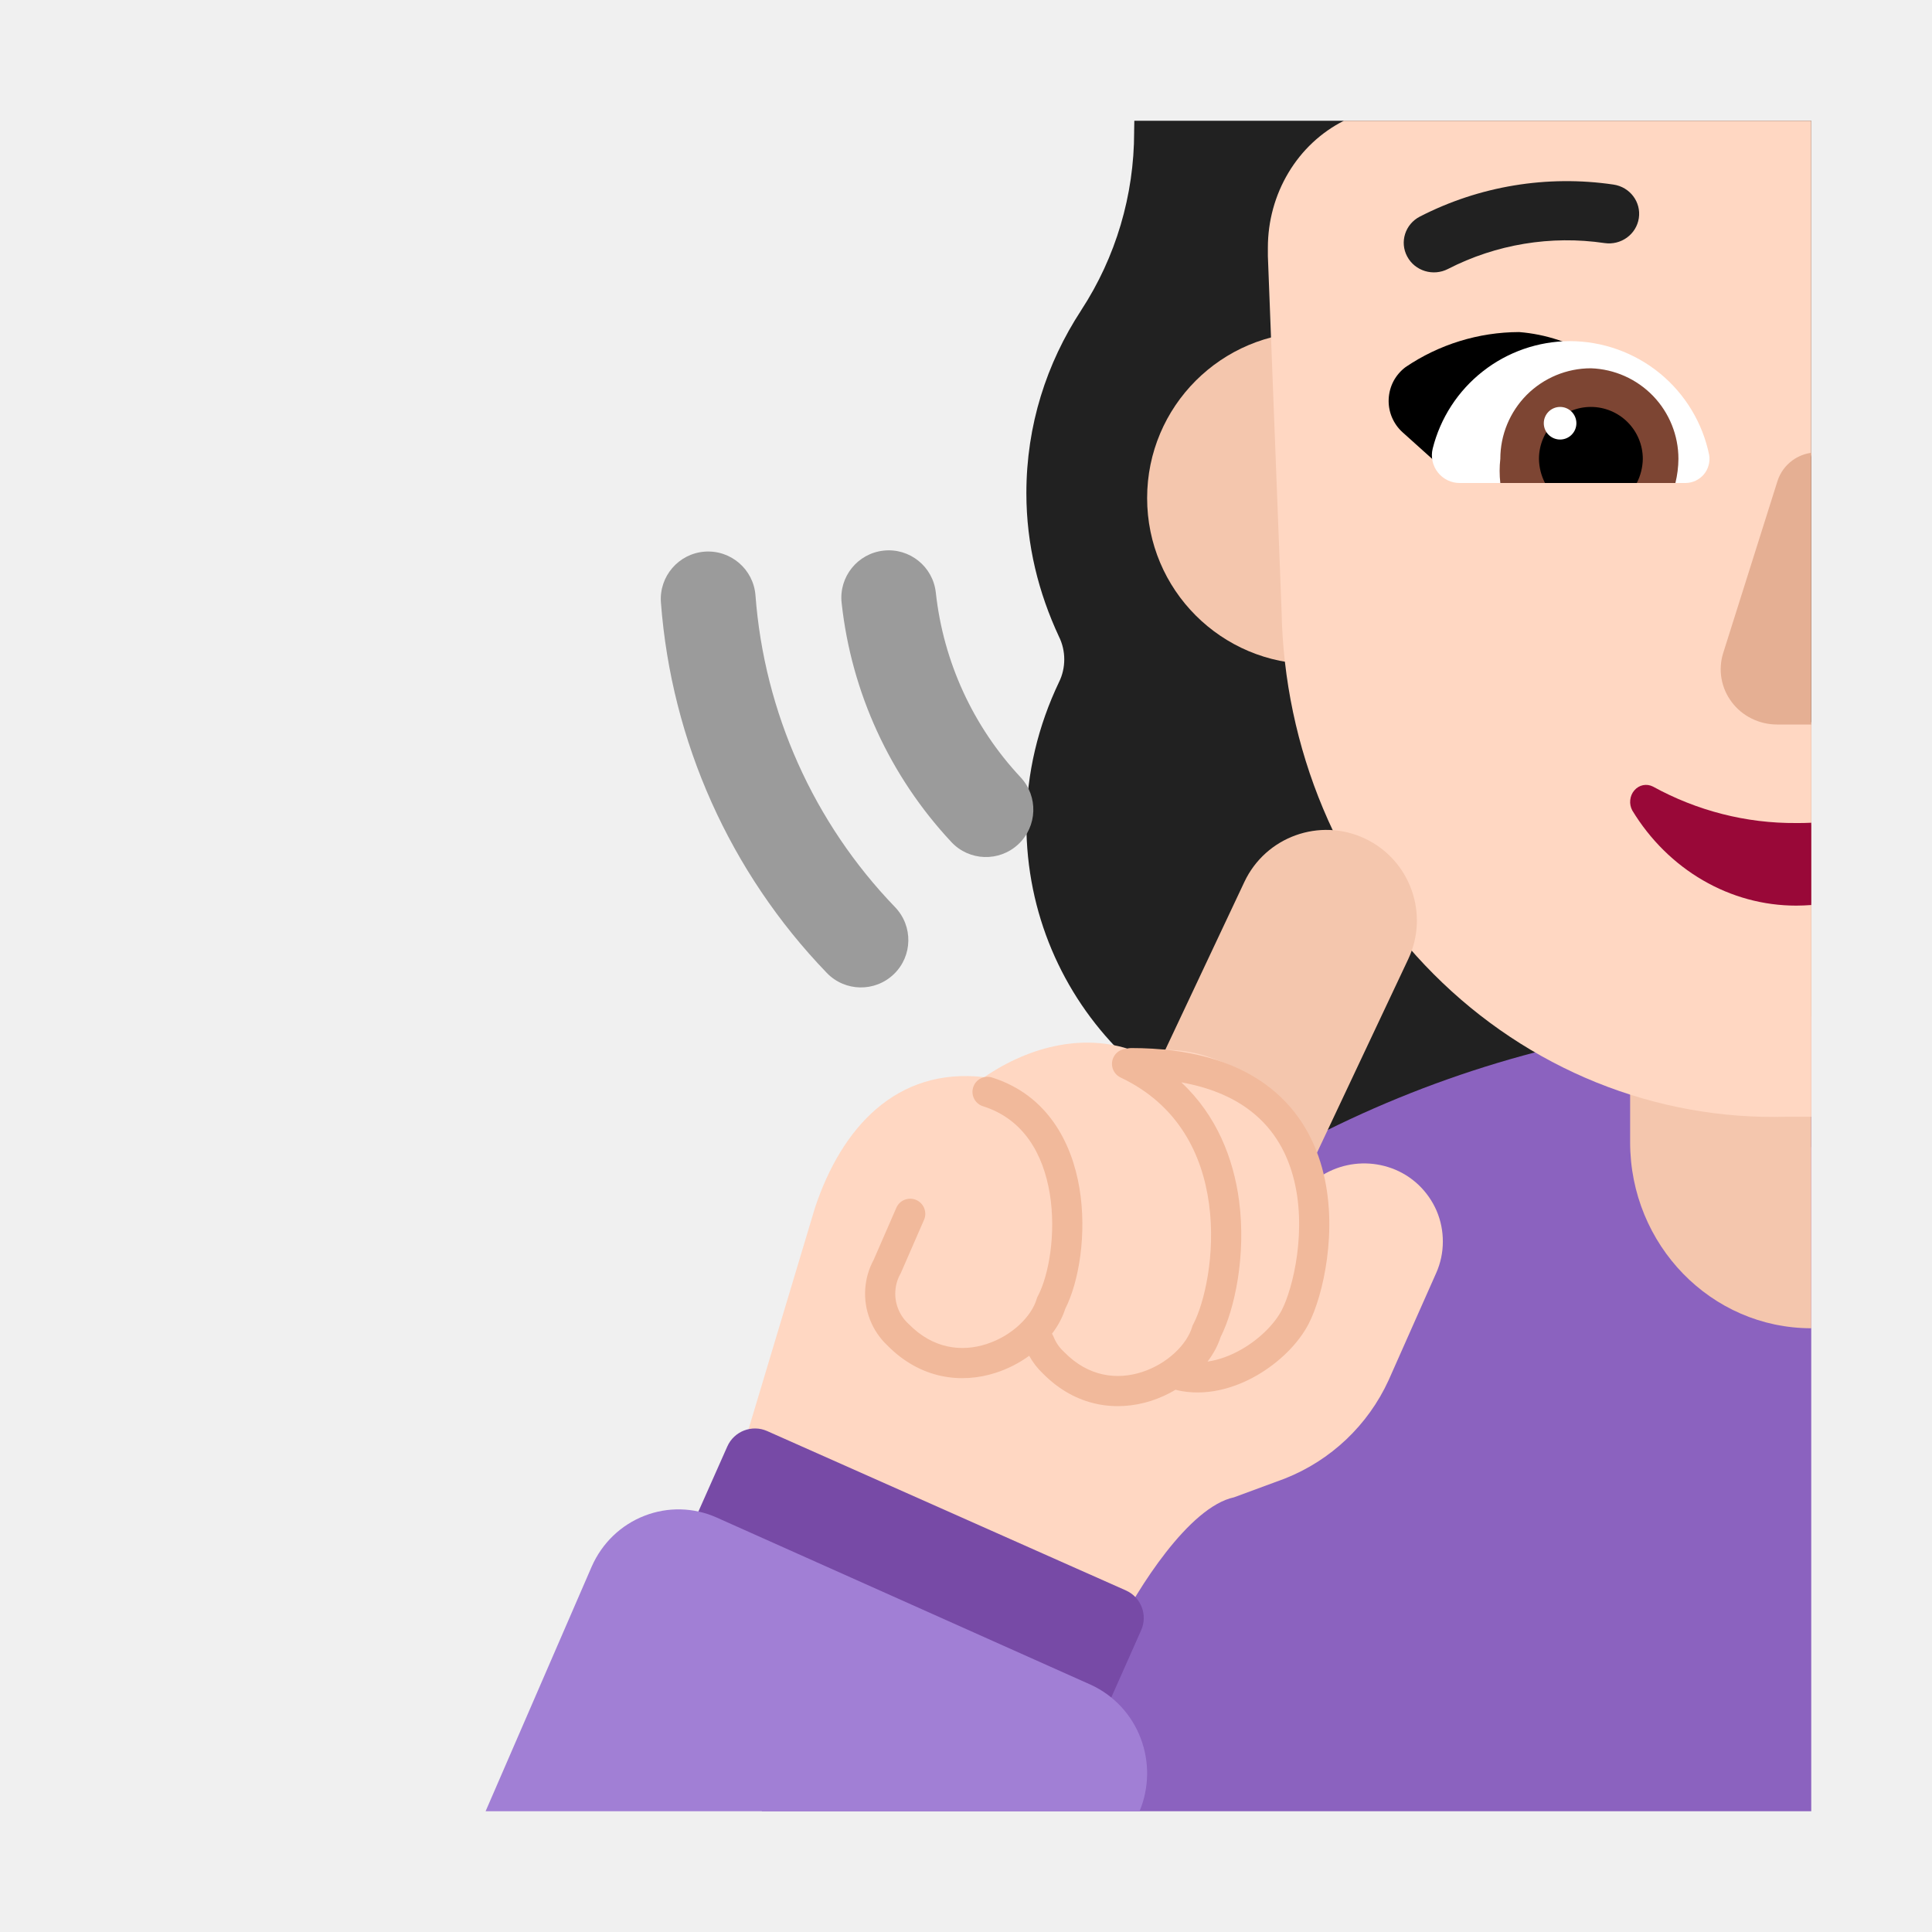
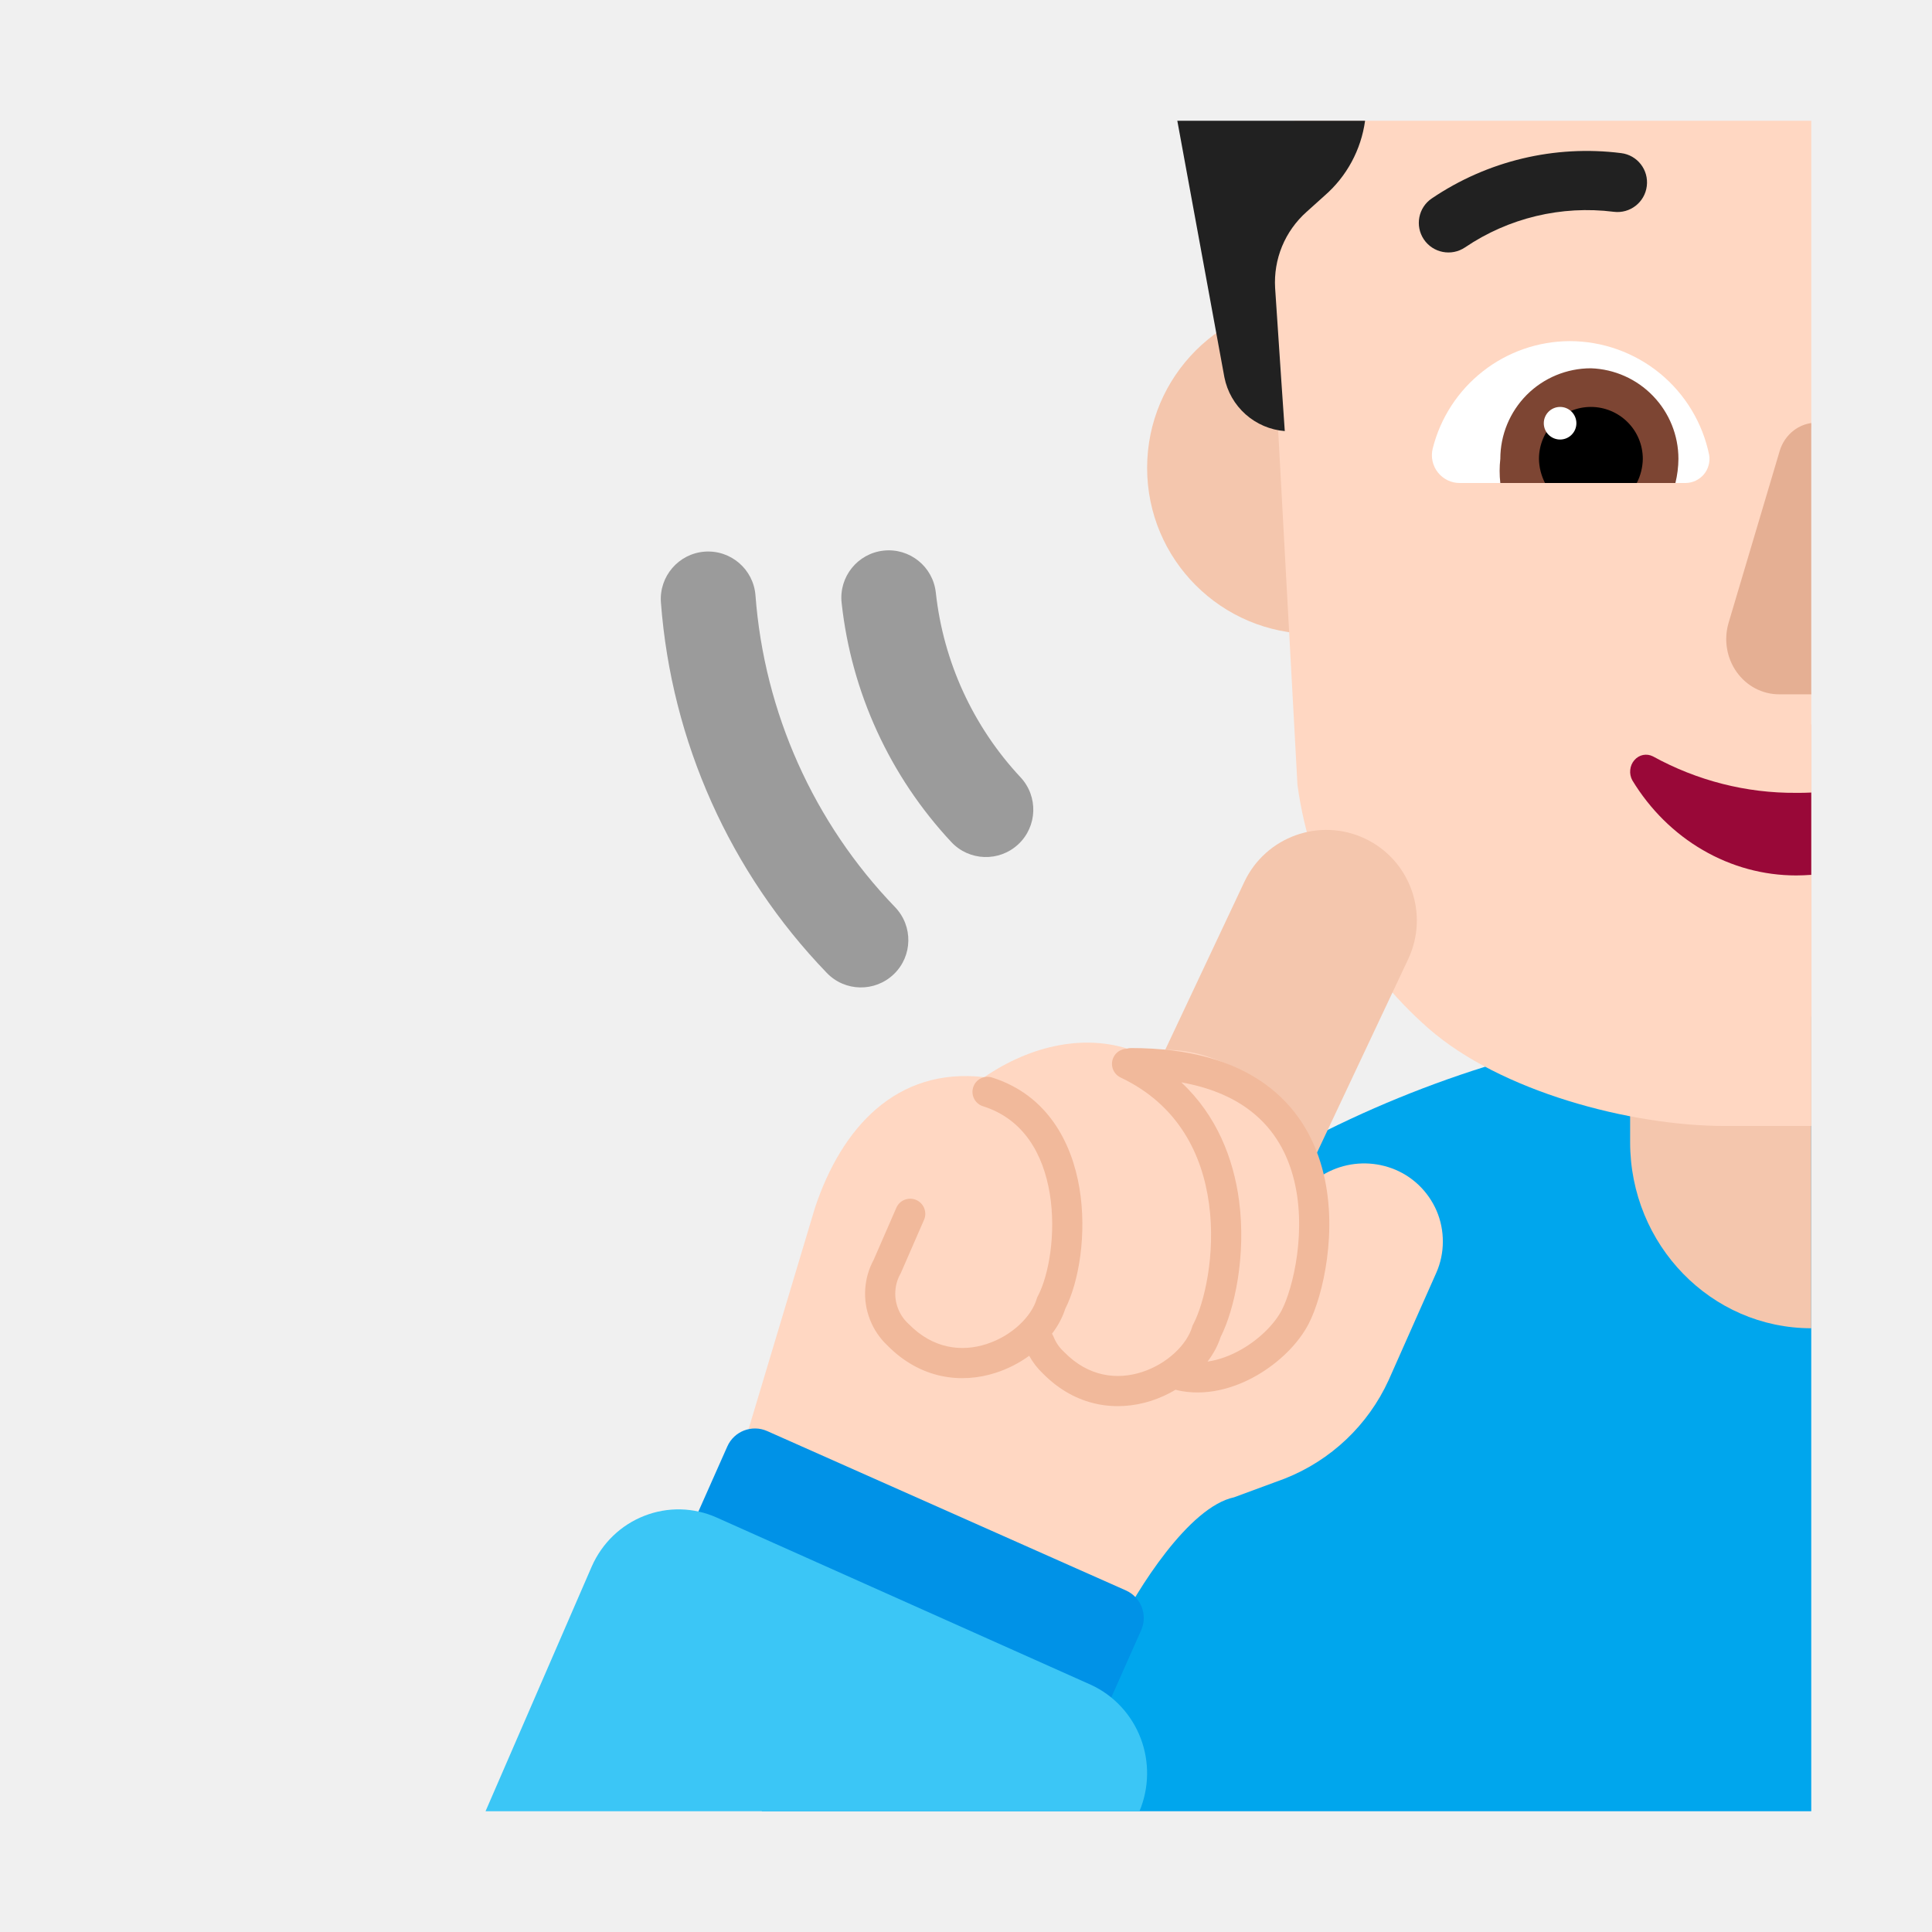
<svg xmlns="http://www.w3.org/2000/svg" viewBox="0 0 32 32" fill="none">
-   <path d="M18.788 2H30V19H22.357C19.392 19 17 16.608 17 13.643C17 12.8 17.202 12.009 17.539 11.301C17.657 11.065 17.657 10.779 17.539 10.543C17.202 9.819 17 9.027 17 8.168C17 7.042 17.335 6.016 17.906 5.142L17.91 5.135C18.482 4.259 18.785 3.232 18.785 2.187V2.17C18.785 2.113 18.786 2.057 18.788 2Z" fill="#212121" />
-   <path d="M30 16.84L30 30H12.617C13.464 26.999 15.082 24.241 17.344 22.019C20.722 18.701 25.266 16.842 30 16.84Z" fill="#8B62BF" />
+   <path d="M30 16.84L30 30H12.617C13.464 26.999 15.082 24.241 17.344 22.019C20.721 18.701 25.266 16.842 30 16.84Z" fill="#00A6ED" />
+   <path d="M21.75 10.5C23.269 10.5 24.5 9.269 24.5 7.75C24.5 6.231 23.269 5 21.75 5C20.231 5 19 6.231 19 7.75C19 9.269 20.231 10.5 21.75 10.5Z" fill="#F4C6AD" />
  <path d="M30 12C28.343 12 27 13.38 27 15.081V18.919C27 20.62 28.343 22 30 22V12Z" fill="#F4C6AD" />
-   <path d="M21.75 11C23.269 11 24.5 9.769 24.5 8.25C24.5 6.731 23.269 5.5 21.75 5.5C20.231 5.5 19 6.731 19 8.25C19 9.769 20.231 11 21.75 11Z" fill="#F4C6AD" />
-   <path d="M22.259 2C21.882 2.19 21.563 2.488 21.341 2.86C21.118 3.232 21 3.662 21 4.101V4.242L21.227 10.124C21.248 11.251 21.482 12.362 21.915 13.394C22.347 14.426 22.97 15.358 23.747 16.136C24.524 16.915 25.44 17.524 26.442 17.929C27.445 18.334 28.513 18.527 29.587 18.497H30V14.967L29.323 14.354L30 13.654V11.977L29.357 10.195L30 7.529V2H22.259Z" fill="#FFD7C2" />
-   <path d="M15.5 9.815C15.453 9.384 15.066 9.073 14.635 9.12C14.204 9.167 13.893 9.554 13.94 9.985C14.101 11.467 14.739 12.857 15.757 13.946C16.052 14.263 16.549 14.28 16.866 13.984C17.183 13.688 17.2 13.191 16.904 12.874C16.117 12.033 15.625 10.96 15.5 9.815Z" fill="#9B9B9B" />
-   <path d="M12.513 9.861C12.48 9.429 12.103 9.105 11.671 9.137C11.239 9.17 10.915 9.547 10.947 9.979C11.12 12.282 12.092 14.452 13.695 16.115C13.996 16.427 14.492 16.436 14.805 16.135C15.117 15.835 15.126 15.338 14.825 15.025C13.476 13.626 12.659 11.799 12.513 9.861Z" fill="#9B9B9B" />
-   <path d="M27.321 6.87C27.1 6.483 26.788 6.155 26.411 5.916C26.035 5.678 25.605 5.535 25.161 5.5C24.49 5.502 23.836 5.704 23.281 6.08C23.198 6.142 23.13 6.221 23.081 6.313C23.033 6.404 23.006 6.505 23.001 6.608C22.996 6.711 23.014 6.814 23.054 6.91C23.094 7.005 23.154 7.091 23.231 7.16L24.021 7.87C25.141 7.48 26.191 7.21 27.321 6.87Z" fill="black" />
-   <path d="M26 5.65C25.478 5.652 24.971 5.828 24.56 6.151C24.149 6.473 23.857 6.923 23.73 7.43C23.713 7.498 23.712 7.569 23.727 7.637C23.742 7.706 23.772 7.77 23.816 7.825C23.859 7.88 23.914 7.924 23.978 7.955C24.041 7.985 24.11 8.001 24.18 8H27.92C27.977 7.999 28.034 7.986 28.085 7.962C28.137 7.937 28.183 7.902 28.22 7.859C28.257 7.815 28.284 7.764 28.299 7.709C28.315 7.654 28.319 7.597 28.31 7.54C28.202 7.007 27.913 6.528 27.492 6.183C27.071 5.839 26.544 5.651 26 5.65V5.65Z" fill="white" />
-   <path d="M26.35 6.1C25.952 6.1 25.571 6.258 25.289 6.539C25.008 6.821 24.85 7.202 24.85 7.6C24.835 7.733 24.835 7.867 24.85 8H27.75C27.782 7.869 27.799 7.735 27.8 7.6C27.8 7.211 27.649 6.837 27.379 6.557C27.108 6.277 26.739 6.113 26.35 6.1Z" fill="#7D4533" />
-   <path d="M27.21 7.6C27.21 7.372 27.119 7.153 26.958 6.992C26.797 6.831 26.578 6.74 26.35 6.74C26.122 6.74 25.903 6.831 25.742 6.992C25.581 7.153 25.49 7.372 25.49 7.6C25.492 7.739 25.526 7.876 25.59 8H27.11C27.174 7.876 27.208 7.739 27.21 7.6V7.6Z" fill="black" />
+   <path d="M30 2H21.445C21 2.5 20.932 3.515 21 4L21.49 13C21.703 14.563 22.474 15.997 23.662 17.035C24.849 18.074 26.992 18.648 28.57 18.65H30V14.438L29.458 13.805L30 13.183V11.47L29.371 9.964L30 7.072V2Z" fill="#FFD7C2" />
+   <path d="M15.5 9.815C15.453 9.384 15.066 9.073 14.635 9.12C14.204 9.167 13.893 9.554 13.94 9.985C14.101 11.467 14.739 12.857 15.756 13.946C16.052 14.263 16.549 14.28 16.866 13.984C17.183 13.688 17.199 13.191 16.903 12.874C16.117 12.033 15.625 10.96 15.5 9.815Z" fill="#9B9B9B" />
+   <path d="M12.513 9.861C12.48 9.429 12.103 9.105 11.671 9.137C11.239 9.17 10.915 9.547 10.947 9.979C11.12 12.282 12.092 14.452 13.695 16.115C13.995 16.427 14.492 16.436 14.805 16.135C15.117 15.835 15.126 15.338 14.825 15.025C13.476 13.626 12.659 11.799 12.513 9.861Z" fill="#9B9B9B" />
+   <path d="M26 5.65C25.478 5.652 24.971 5.828 24.56 6.151C24.149 6.473 23.857 6.923 23.73 7.43C23.713 7.498 23.712 7.569 23.727 7.637C23.742 7.706 23.772 7.77 23.816 7.825C23.859 7.88 23.915 7.924 23.978 7.955C24.041 7.985 24.11 8.001 24.18 8H27.92C27.977 7.999 28.034 7.986 28.085 7.962C28.137 7.937 28.183 7.902 28.22 7.859C28.257 7.815 28.284 7.764 28.299 7.709C28.315 7.654 28.319 7.597 28.31 7.54C28.202 7.007 27.913 6.528 27.492 6.183C27.071 5.839 26.544 5.651 26 5.65V5.65Z" fill="white" />
+   <path d="M26.35 6.1C25.952 6.1 25.57 6.258 25.289 6.539C25.008 6.821 24.85 7.202 24.85 7.6C24.835 7.733 24.835 7.867 24.85 8H27.75C27.782 7.869 27.799 7.735 27.8 7.6C27.8 7.211 27.649 6.837 27.378 6.557C27.108 6.277 26.739 6.113 26.35 6.1Z" fill="#7D4533" />
+   <path d="M27.21 7.6C27.21 7.372 27.12 7.153 26.958 6.992C26.797 6.831 26.578 6.74 26.35 6.74C26.122 6.74 25.903 6.831 25.742 6.992C25.581 7.153 25.49 7.372 25.49 7.6C25.492 7.739 25.527 7.876 25.59 8H27.11C27.174 7.876 27.208 7.739 27.21 7.6V7.6Z" fill="black" />
  <path d="M25.84 7.28C25.989 7.28 26.11 7.159 26.11 7.01C26.11 6.861 25.989 6.74 25.84 6.74C25.691 6.74 25.57 6.861 25.57 7.01C25.57 7.159 25.691 7.28 25.84 7.28Z" fill="white" />
-   <path d="M30 7.5C29.888 7.515 29.782 7.558 29.69 7.624C29.573 7.709 29.486 7.828 29.442 7.964L28.54 10.821C28.498 10.957 28.489 11.102 28.514 11.242C28.539 11.383 28.597 11.515 28.684 11.63C28.77 11.745 28.883 11.838 29.013 11.902C29.143 11.966 29.286 12 29.432 12H30V7.5Z" fill="#E5AF93" />
-   <path d="M30 13.627C29.917 13.631 29.834 13.633 29.75 13.632C28.925 13.638 28.111 13.431 27.378 13.028C27.327 13.002 27.27 12.994 27.214 13.005C27.159 13.016 27.108 13.046 27.07 13.091C27.031 13.135 27.008 13.191 27.002 13.251C26.995 13.311 27.008 13.372 27.036 13.424C27.329 13.907 27.731 14.305 28.205 14.58C28.679 14.856 29.21 15 29.75 15C29.834 15 29.917 14.996 30 14.99V13.627Z" fill="#990838" />
-   <path d="M20.611 14.607C20.964 13.858 21.858 13.536 22.607 13.889C23.356 14.242 23.678 15.136 23.325 15.886L21.193 20.409C20.84 21.158 19.947 21.479 19.197 21.126C18.448 20.773 18.126 19.88 18.48 19.13L20.611 14.607Z" fill="#F4C6AD" />
+   <path d="M26.729 3.508C25.863 3.399 24.987 3.609 24.265 4.098C24.04 4.249 23.736 4.19 23.584 3.966C23.433 3.742 23.491 3.437 23.716 3.286C24.635 2.664 25.75 2.397 26.851 2.536C27.12 2.569 27.31 2.814 27.276 3.083C27.243 3.351 26.998 3.542 26.729 3.508Z" fill="#212121" />
+   <path d="M30 7.007C29.895 7.022 29.795 7.064 29.709 7.13C29.599 7.215 29.517 7.334 29.477 7.47L28.629 10.322C28.59 10.459 28.581 10.603 28.605 10.743C28.628 10.883 28.683 11.016 28.764 11.13C28.846 11.245 28.951 11.338 29.073 11.402C29.195 11.466 29.33 11.5 29.467 11.5H30V7.007Z" fill="#E5AF93" />
+   <path d="M30 13.127C29.917 13.131 29.834 13.133 29.75 13.132C28.925 13.138 28.111 12.931 27.378 12.528C27.327 12.502 27.27 12.494 27.214 12.505C27.159 12.516 27.108 12.546 27.07 12.591C27.031 12.635 27.008 12.691 27.002 12.751C26.995 12.811 27.008 12.872 27.036 12.924C27.329 13.407 27.731 13.805 28.205 14.08C28.679 14.356 29.21 14.5 29.75 14.5C29.834 14.5 29.917 14.496 30 14.49V13.127Z" fill="#990838" />
+   <path d="M20.61 14.607C20.964 13.858 21.857 13.536 22.607 13.889C23.356 14.242 23.677 15.136 23.324 15.886L21.193 20.409C20.84 21.158 19.946 21.479 19.197 21.126C18.448 20.773 18.126 19.88 18.479 19.13L20.61 14.607Z" fill="#F4C6AD" />
  <path d="M20 17.5C19.624 17.375 19.232 17.36 18.848 17.431C18.009 17.089 17.062 17.319 16.303 17.841C14.835 17.672 13.935 18.695 13.5 20L12 25L15.585 26C15.611 25.938 15.636 25.875 15.659 25.811L18.5 27C18.833 26.333 19.688 24.96 20.44 24.8L21.28 24.49C22.043 24.189 22.659 23.605 23 22.86L23.79 21.08C23.861 20.919 23.898 20.744 23.898 20.568C23.899 20.392 23.864 20.217 23.795 20.055C23.725 19.893 23.623 19.747 23.495 19.625C23.367 19.504 23.216 19.41 23.05 19.35C22.733 19.235 22.385 19.244 22.075 19.376C21.996 19.41 21.921 19.45 21.851 19.498C21.72 18.699 21.231 17.91 20 17.5Z" fill="#FFD7C2" />
-   <path d="M18.647 26.342L12.707 23.703C12.455 23.591 12.159 23.705 12.047 23.957L11.43 25.346C11.318 25.598 11.432 25.894 11.684 26.006L17.624 28.645C17.877 28.757 18.172 28.643 18.284 28.391L18.901 27.002C19.013 26.749 18.9 26.454 18.647 26.342Z" fill="#774AA6" />
-   <path d="M18.874 30H8.043L9.802 25.944C9.972 25.559 10.284 25.258 10.672 25.107C11.059 24.955 11.49 24.965 11.87 25.135L18.074 27.908C18.451 28.083 18.746 28.401 18.894 28.793C19.042 29.183 19.035 29.616 18.874 30Z" fill="#A17FD5" />
-   <path d="M26.576 4.026C25.687 3.895 24.779 4.046 23.983 4.455C23.738 4.581 23.436 4.489 23.308 4.249C23.179 4.01 23.273 3.713 23.518 3.587C24.502 3.081 25.625 2.895 26.724 3.057C26.997 3.097 27.185 3.346 27.144 3.614C27.103 3.882 26.849 4.066 26.576 4.026Z" fill="#212121" />
+   <path d="M18.647 26.342L12.707 23.703C12.454 23.591 12.159 23.705 12.047 23.957L11.43 25.346C11.318 25.598 11.431 25.894 11.684 26.006L17.624 28.645C17.877 28.757 18.172 28.643 18.284 28.391L18.901 27.002C19.013 26.749 18.9 26.454 18.647 26.342Z" fill="#0092E7" />
+   <path d="M18.873 30H8.042L9.802 25.944C9.972 25.559 10.284 25.258 10.672 25.107C11.059 24.955 11.49 24.965 11.87 25.135L18.074 27.908C18.451 28.083 18.745 28.401 18.894 28.793C19.042 29.183 19.034 29.616 18.873 30Z" fill="#3BC6F6" />
+   <path d="M19.5 2L20.28 6.25C20.327 6.487 20.45 6.702 20.631 6.863C20.811 7.023 21.039 7.121 21.28 7.14C21.28 7.14 21.18 5.7 21.12 4.77C21.106 4.534 21.145 4.298 21.235 4.08C21.325 3.862 21.464 3.667 21.64 3.51L21.94 3.24C22.306 2.922 22.544 2.481 22.61 2H19.5Z" fill="#212121" />
  <path d="M19.472 23.018C19.345 23.094 19.208 23.156 19.067 23.202C18.503 23.383 17.825 23.31 17.272 22.748C17.182 22.663 17.106 22.564 17.047 22.456C16.88 22.577 16.691 22.674 16.492 22.738C15.928 22.92 15.25 22.846 14.697 22.284C14.572 22.166 14.474 22.021 14.411 21.861C14.347 21.699 14.319 21.524 14.331 21.35C14.342 21.18 14.39 21.015 14.471 20.866L14.846 20.005C14.901 19.878 15.049 19.82 15.175 19.875C15.302 19.93 15.36 20.078 15.305 20.204L14.92 21.087L14.914 21.098C14.865 21.185 14.836 21.283 14.83 21.383C14.823 21.483 14.839 21.584 14.876 21.677C14.912 21.77 14.97 21.854 15.043 21.923L15.051 21.93C15.456 22.344 15.931 22.394 16.339 22.262C16.765 22.125 17.086 21.802 17.171 21.514L17.178 21.49L17.19 21.468C17.369 21.129 17.497 20.436 17.387 19.767C17.277 19.105 16.949 18.534 16.282 18.323C16.15 18.282 16.077 18.141 16.119 18.01C16.16 17.878 16.301 17.805 16.432 17.847C17.346 18.136 17.753 18.919 17.88 19.685C18.003 20.431 17.874 21.225 17.643 21.68C17.597 21.824 17.522 21.963 17.424 22.091C17.434 22.106 17.443 22.123 17.45 22.14C17.487 22.234 17.544 22.318 17.618 22.386L17.626 22.394C18.03 22.808 18.505 22.857 18.913 22.726C19.34 22.588 19.661 22.265 19.746 21.977L19.753 21.954L19.765 21.932C19.946 21.587 20.138 20.783 20.026 19.946C19.916 19.122 19.518 18.301 18.561 17.847C18.436 17.788 18.383 17.639 18.442 17.514C18.483 17.427 18.568 17.375 18.658 17.371C18.682 17.363 18.708 17.359 18.734 17.359C19.709 17.359 20.429 17.58 20.945 17.949C21.463 18.319 21.753 18.822 21.897 19.341C22.04 19.858 22.04 20.393 21.979 20.848C21.919 21.301 21.796 21.694 21.675 21.927C21.509 22.249 21.19 22.567 20.814 22.783C20.437 22.999 19.969 23.131 19.506 23.028C19.494 23.025 19.483 23.022 19.472 23.018ZM19.566 17.927C20.155 18.477 20.43 19.193 20.522 19.88C20.644 20.794 20.448 21.69 20.218 22.144C20.172 22.286 20.098 22.424 20.001 22.552C20.191 22.525 20.383 22.453 20.565 22.349C20.873 22.172 21.117 21.919 21.231 21.698C21.319 21.528 21.429 21.194 21.484 20.782C21.538 20.373 21.536 19.909 21.415 19.475C21.296 19.045 21.063 18.648 20.654 18.356C20.386 18.164 20.032 18.011 19.566 17.927Z" fill="#F1B99B" />
</svg>
